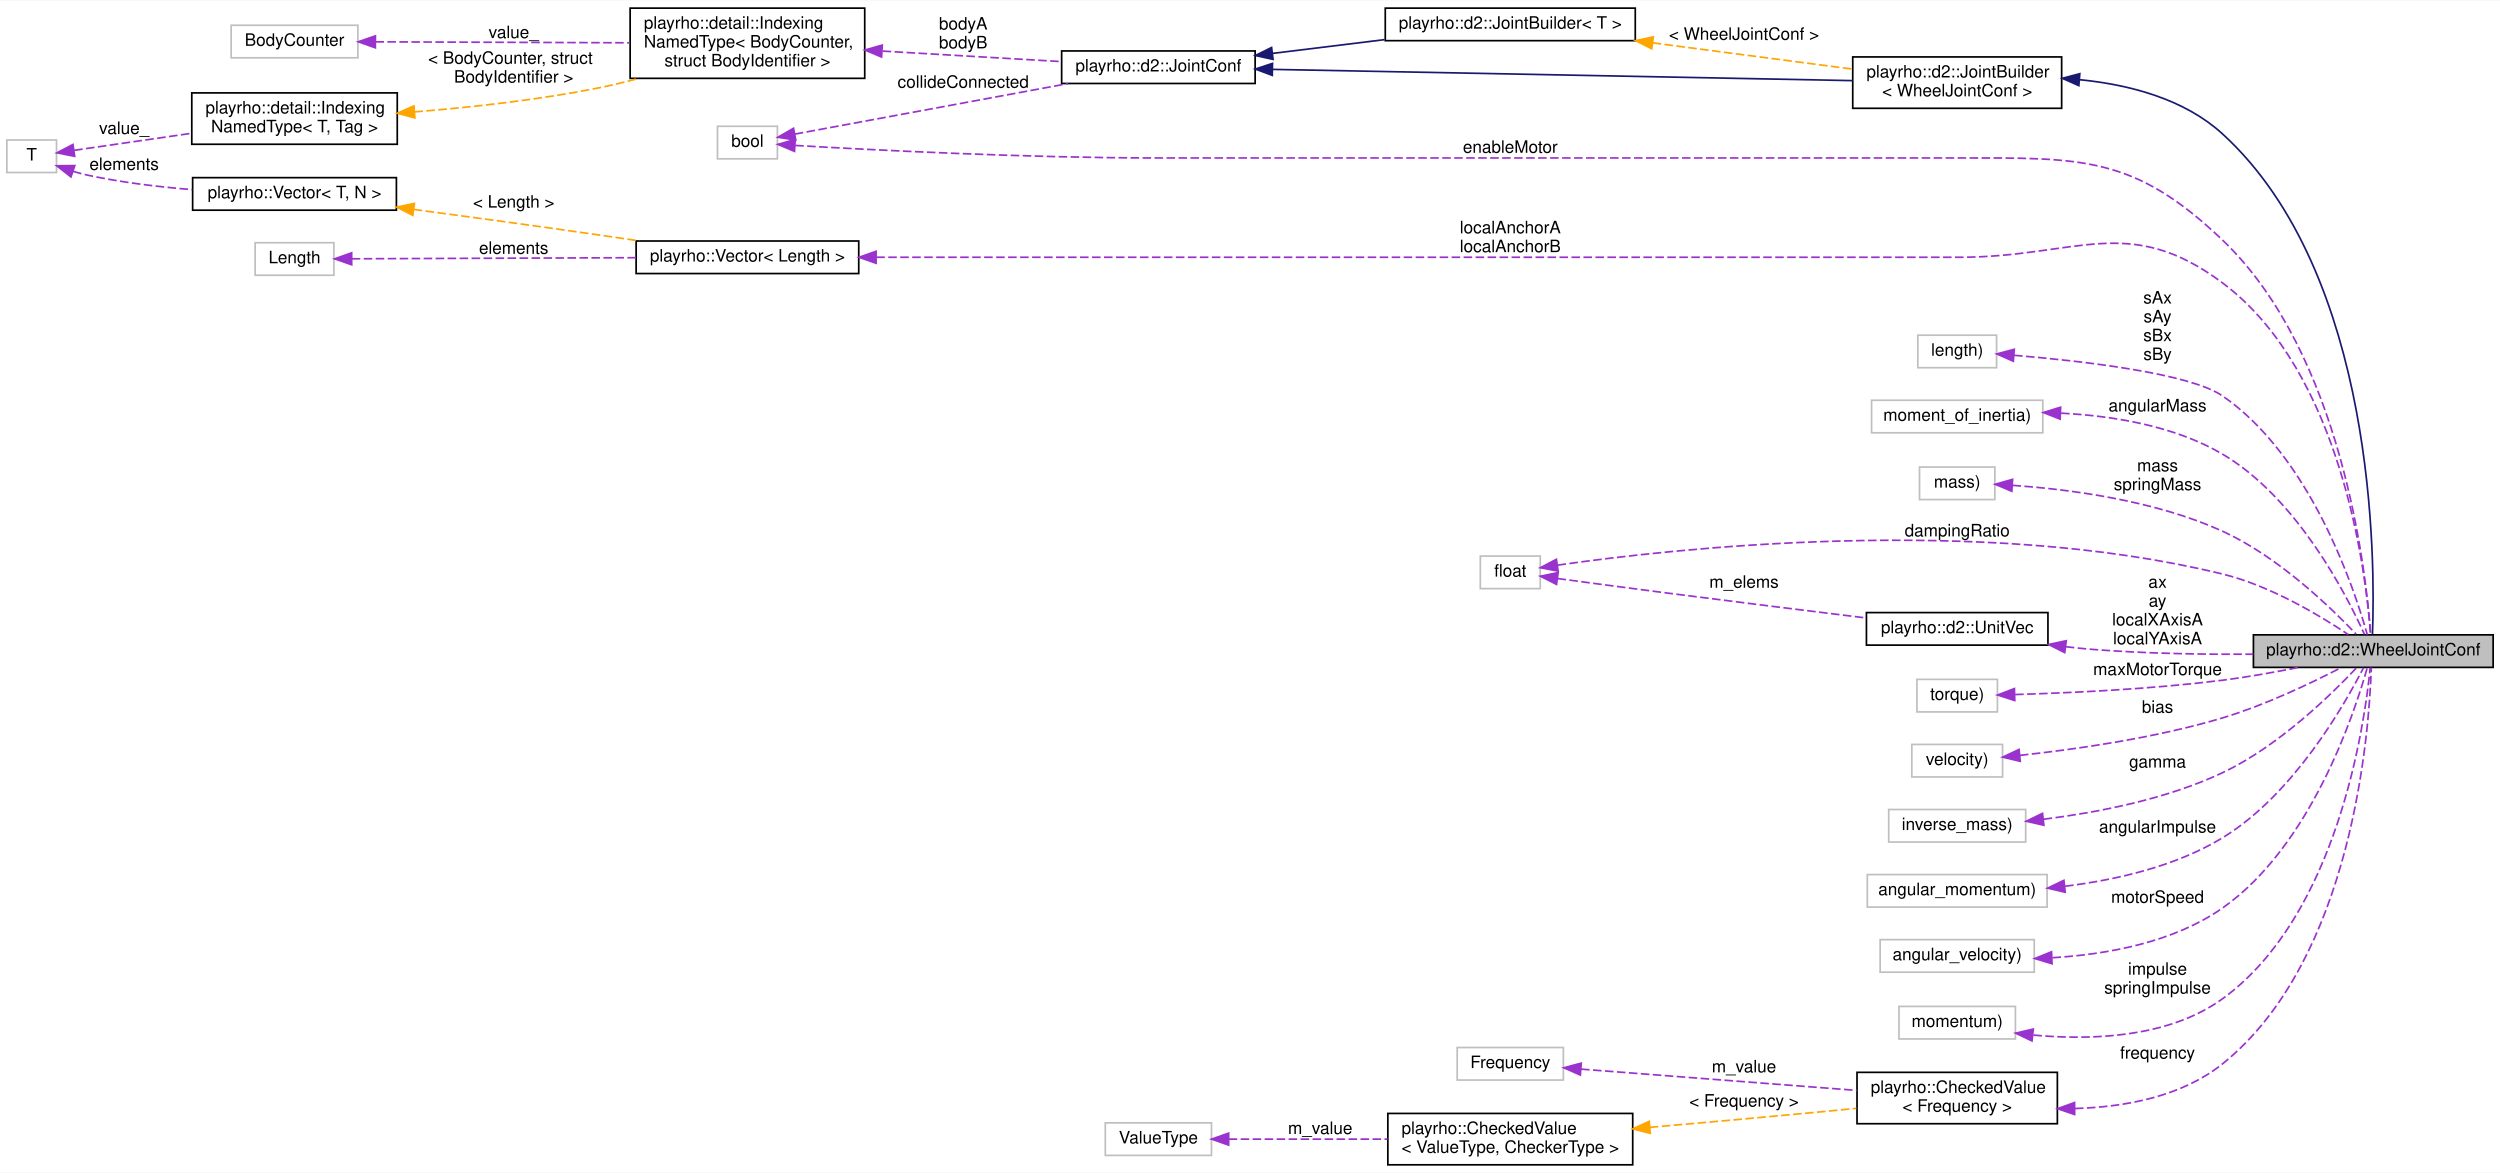
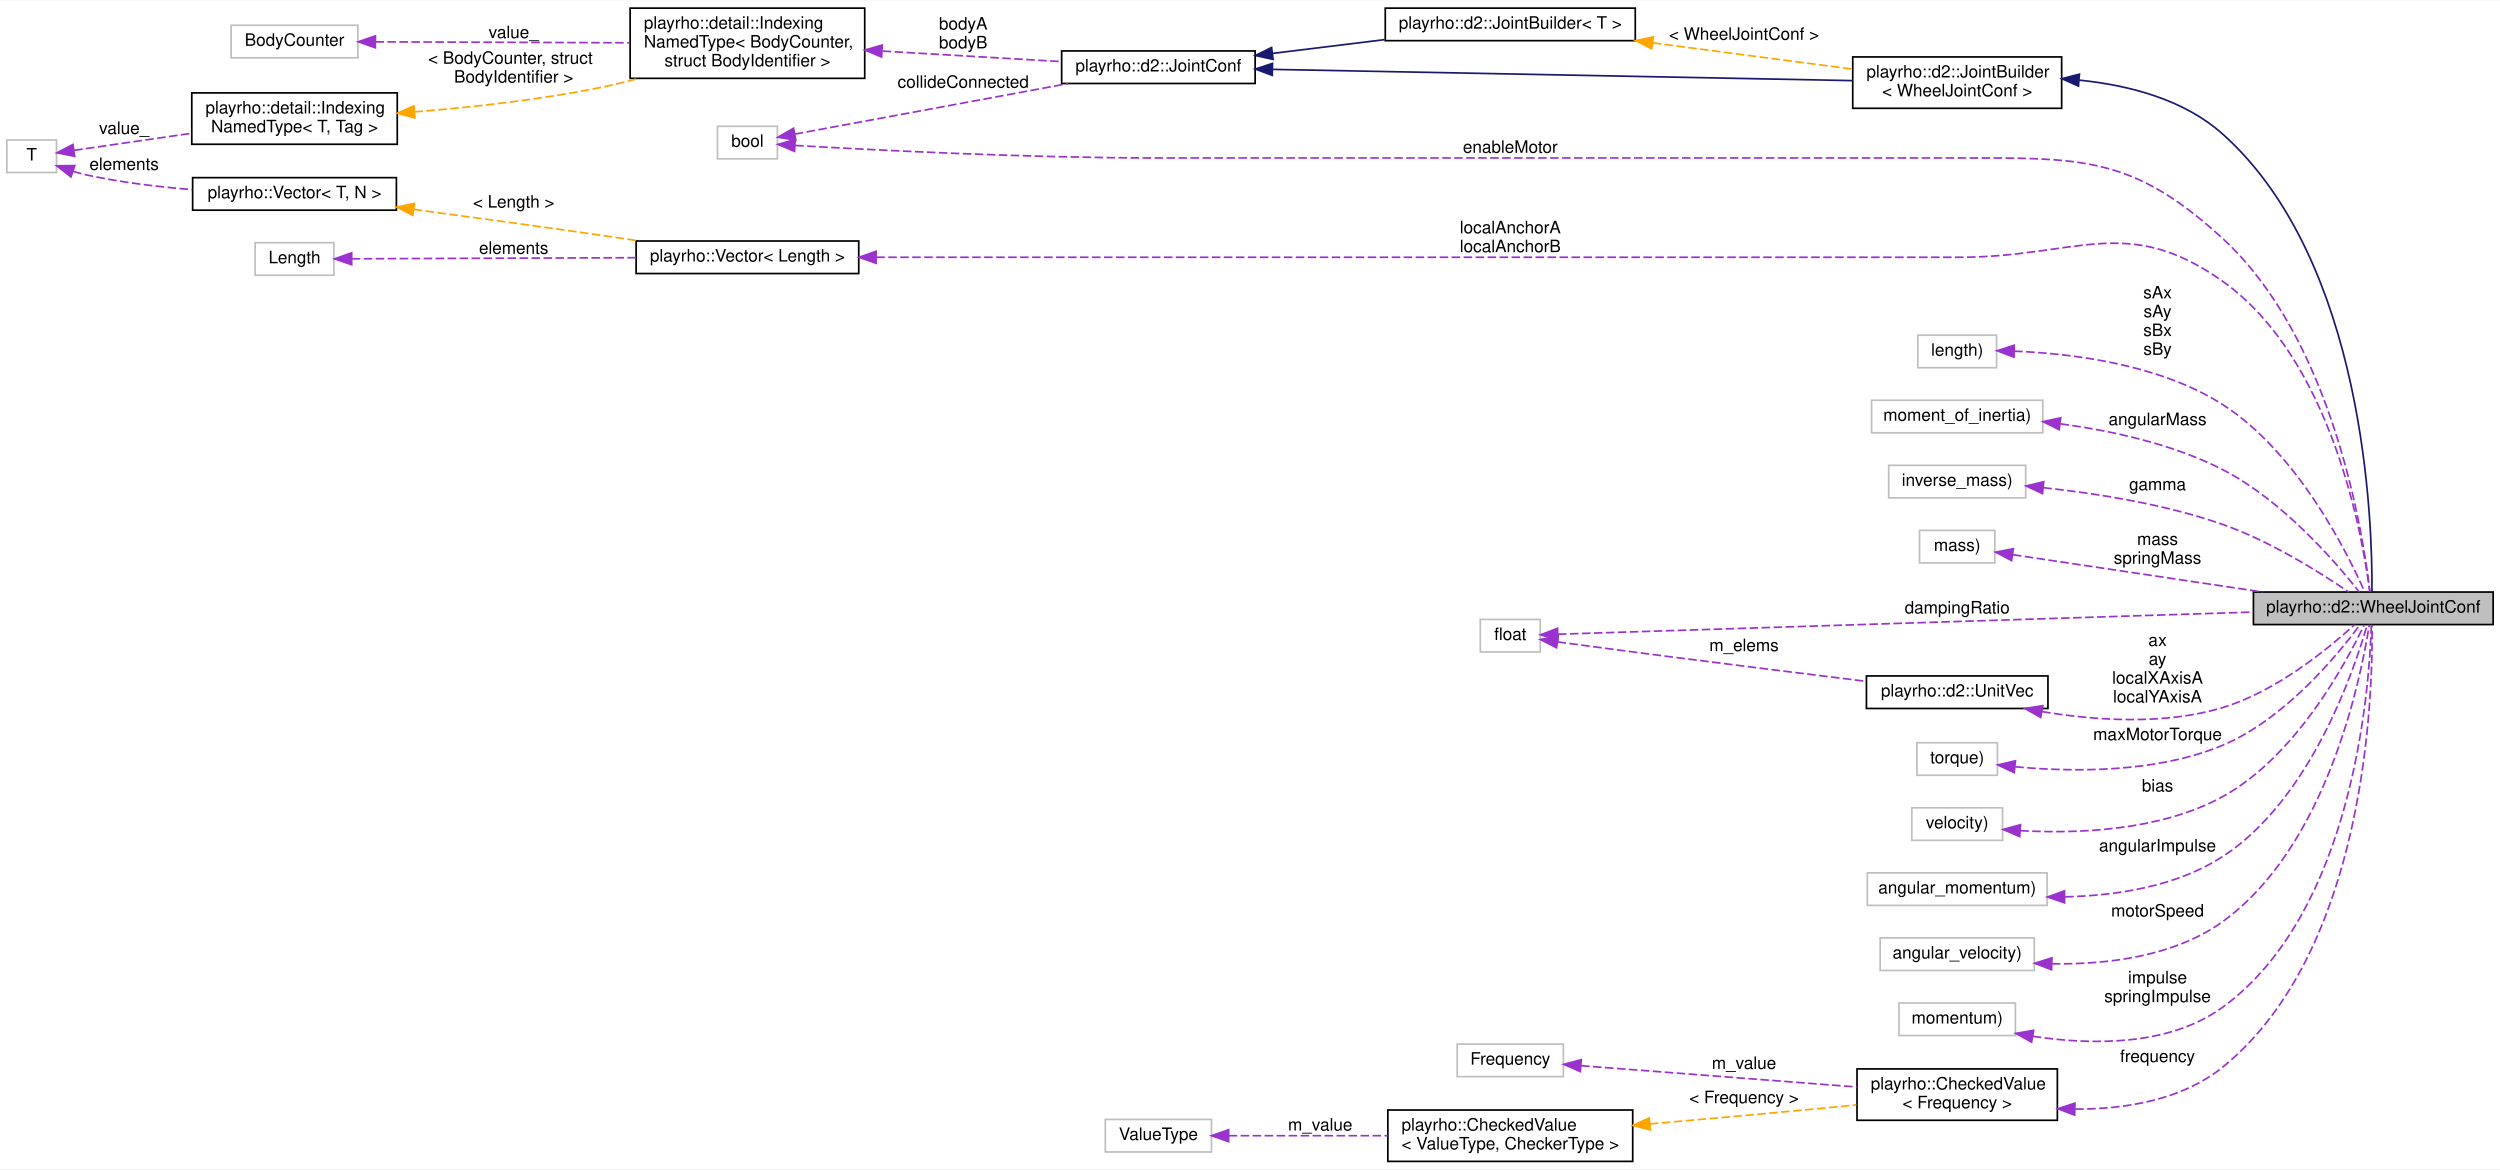
- <svg xmlns="http://www.w3.org/2000/svg" xmlns:xlink="http://www.w3.org/1999/xlink" width="1460pt" height="685pt" viewBox="0.00 0.00 1460.00 684.50">
-   <g id="graph0" class="graph" transform="scale(1 1) rotate(0) translate(4 680.5)">
-     <polygon fill="white" stroke="transparent" points="-4,4 -4,-680.5 1456,-680.5 1456,4 -4,4" />
+ <svg xmlns="http://www.w3.org/2000/svg" xmlns:xlink="http://www.w3.org/1999/xlink" width="1460pt" height="683pt" viewBox="0.00 0.00 1460.00 682.50">
+   <g id="graph0" class="graph" transform="scale(1 1) rotate(0) translate(4 678.5)">
+     <polygon fill="white" stroke="transparent" points="-4,4 -4,-678.5 1456,-678.5 1456,4 -4,4" />
    <g id="node1" class="node">
      <g id="a_node1">
        <a xlink:title="Wheel joint definition.">
-           <polygon fill="#bfbfbf" stroke="black" points="1312,-291 1312,-310 1452,-310 1452,-291 1312,-291" />
-           <text text-anchor="middle" x="1382" y="-298" font-family="Helvetica,sans-Serif" font-size="10.00">playrho::d2::WheelJointConf</text>
+           <polygon fill="#bfbfbf" stroke="black" points="1312,-314 1312,-333 1452,-333 1452,-314 1312,-314" />
+           <text text-anchor="middle" x="1382" y="-321" font-family="Helvetica,sans-Serif" font-size="10.00">playrho::d2::WheelJointConf</text>
        </a>
      </g>
    </g>
    <g id="node2" class="node">
      <g id="a_node2">
        <a xlink:href="structplayrho_1_1d2_1_1JointBuilder.html" target="_top" xlink:title=" ">
-           <polygon fill="white" stroke="black" points="1078,-617.5 1078,-647.5 1200,-647.5 1200,-617.5 1078,-617.5" />
-           <text text-anchor="start" x="1086" y="-635.5" font-family="Helvetica,sans-Serif" font-size="10.00">playrho::d2::JointBuilder</text>
-           <text text-anchor="middle" x="1139" y="-624.5" font-family="Helvetica,sans-Serif" font-size="10.00">&lt; WheelJointConf &gt;</text>
+           <polygon fill="white" stroke="black" points="1078,-615.5 1078,-645.5 1200,-645.5 1200,-615.5 1078,-615.5" />
+           <text text-anchor="start" x="1086" y="-633.5" font-family="Helvetica,sans-Serif" font-size="10.00">playrho::d2::JointBuilder</text>
+           <text text-anchor="middle" x="1139" y="-622.5" font-family="Helvetica,sans-Serif" font-size="10.00">&lt; WheelJointConf &gt;</text>
        </a>
      </g>
    </g>
    <g id="edge1" class="edge">
-       <path fill="none" stroke="midnightblue" d="M1210.5,-634.21C1239.57,-631.32 1271.63,-622.99 1294,-602.5 1383.74,-520.33 1383.15,-352.16 1381.51,-310.17" />
-       <polygon fill="midnightblue" stroke="midnightblue" points="1210.05,-630.73 1200.36,-635.01 1210.6,-637.71 1210.05,-630.73" />
+       <path fill="none" stroke="midnightblue" d="M1210.27,-631.95C1239.3,-629.02 1271.38,-620.72 1294,-600.5 1377.24,-526.09 1381.57,-373.07 1381.22,-333.18" />
+       <polygon fill="midnightblue" stroke="midnightblue" points="1209.83,-628.48 1200.14,-632.78 1210.39,-635.45 1209.83,-628.48" />
    </g>
    <g id="node3" class="node">
      <g id="a_node3">
        <a xlink:href="structplayrho_1_1d2_1_1JointConf.html" target="_top" xlink:title="Base joint definition class.">
-           <polygon fill="white" stroke="black" points="616,-632 616,-651 729,-651 729,-632 616,-632" />
-           <text text-anchor="middle" x="672.5" y="-639" font-family="Helvetica,sans-Serif" font-size="10.00">playrho::d2::JointConf</text>
+           <polygon fill="white" stroke="black" points="616,-630 616,-649 729,-649 729,-630 616,-630" />
+           <text text-anchor="middle" x="672.5" y="-637" font-family="Helvetica,sans-Serif" font-size="10.00">playrho::d2::JointConf</text>
        </a>
      </g>
    </g>
    <g id="edge2" class="edge">
-       <path fill="none" stroke="midnightblue" d="M739.19,-640.23C829.5,-638.48 990.73,-635.35 1077.97,-633.66" />
-       <polygon fill="midnightblue" stroke="midnightblue" points="739,-636.73 729.07,-640.42 739.13,-643.73 739,-636.73" />
+       <path fill="none" stroke="midnightblue" d="M739.19,-638.23C829.5,-636.48 990.73,-633.35 1077.97,-631.66" />
+       <polygon fill="midnightblue" stroke="midnightblue" points="739,-634.73 729.07,-638.42 739.13,-641.73 739,-634.73" />
    </g>
    <g id="node9" class="node">
      <g id="a_node9">
        <a xlink:href="structplayrho_1_1d2_1_1JointBuilder.html" target="_top" xlink:title="Joint builder definition structure.">
-           <polygon fill="white" stroke="black" points="805,-657 805,-676 951,-676 951,-657 805,-657" />
-           <text text-anchor="middle" x="878" y="-664" font-family="Helvetica,sans-Serif" font-size="10.00">playrho::d2::JointBuilder&lt; T &gt;</text>
+           <polygon fill="white" stroke="black" points="805,-655 805,-674 951,-674 951,-655 805,-655" />
+           <text text-anchor="middle" x="878" y="-662" font-family="Helvetica,sans-Serif" font-size="10.00">playrho::d2::JointBuilder&lt; T &gt;</text>
        </a>
      </g>
    </g>
    <g id="edge9" class="edge">
-       <path fill="none" stroke="midnightblue" d="M739.16,-649.57C760.06,-652.13 783.3,-654.99 804.64,-657.61" />
-       <polygon fill="midnightblue" stroke="midnightblue" points="739.46,-646.08 729.11,-648.33 738.61,-653.02 739.46,-646.08" />
+       <path fill="none" stroke="midnightblue" d="M739.16,-647.57C760.06,-650.13 783.3,-652.99 804.64,-655.61" />
+       <polygon fill="midnightblue" stroke="midnightblue" points="739.46,-644.08 729.11,-646.33 738.61,-651.02 739.46,-644.08" />
    </g>
    <g id="node4" class="node">
      <g id="a_node4">
        <a xlink:href="classplayrho_1_1detail_1_1IndexingNamedType.html" target="_top" xlink:title=" ">
-           <polygon fill="white" stroke="black" points="364,-635 364,-676 501,-676 501,-635 364,-635" />
-           <text text-anchor="start" x="372" y="-664" font-family="Helvetica,sans-Serif" font-size="10.00">playrho::detail::Indexing</text>
-           <text text-anchor="start" x="372" y="-653" font-family="Helvetica,sans-Serif" font-size="10.00">NamedType&lt; BodyCounter,</text>
-           <text text-anchor="middle" x="432.5" y="-642" font-family="Helvetica,sans-Serif" font-size="10.00"> struct BodyIdentifier &gt;</text>
+           <polygon fill="white" stroke="black" points="364,-633 364,-674 501,-674 501,-633 364,-633" />
+           <text text-anchor="start" x="372" y="-662" font-family="Helvetica,sans-Serif" font-size="10.00">playrho::detail::Indexing</text>
+           <text text-anchor="start" x="372" y="-651" font-family="Helvetica,sans-Serif" font-size="10.00">NamedType&lt; BodyCounter,</text>
+           <text text-anchor="middle" x="432.5" y="-640" font-family="Helvetica,sans-Serif" font-size="10.00"> struct BodyIdentifier &gt;</text>
        </a>
      </g>
    </g>
    <g id="edge3" class="edge">
-       <path fill="none" stroke="#9a32cd" stroke-dasharray="5,2" d="M511.46,-650.91C545.54,-648.91 584.74,-646.6 615.81,-644.78" />
-       <polygon fill="#9a32cd" stroke="#9a32cd" points="510.84,-647.44 501.06,-651.53 511.25,-654.43 510.84,-647.44" />
-       <text text-anchor="middle" x="558.5" y="-663.5" font-family="Helvetica,sans-Serif" font-size="10.00"> bodyA</text>
-       <text text-anchor="middle" x="558.5" y="-652.5" font-family="Helvetica,sans-Serif" font-size="10.00">bodyB</text>
+       <path fill="none" stroke="#9a32cd" stroke-dasharray="5,2" d="M511.46,-648.91C545.54,-646.91 584.74,-644.6 615.81,-642.78" />
+       <polygon fill="#9a32cd" stroke="#9a32cd" points="510.84,-645.44 501.06,-649.53 511.25,-652.43 510.84,-645.44" />
+       <text text-anchor="middle" x="558.5" y="-661.5" font-family="Helvetica,sans-Serif" font-size="10.00"> bodyA</text>
+       <text text-anchor="middle" x="558.5" y="-650.5" font-family="Helvetica,sans-Serif" font-size="10.00">bodyB</text>
    </g>
    <g id="node5" class="node">
      <g id="a_node5">
        <a xlink:title=" ">
-           <polygon fill="white" stroke="#bfbfbf" points="131,-647 131,-666 205,-666 205,-647 131,-647" />
-           <text text-anchor="middle" x="168" y="-654" font-family="Helvetica,sans-Serif" font-size="10.00">BodyCounter</text>
+           <polygon fill="white" stroke="#bfbfbf" points="131,-645 131,-664 205,-664 205,-645 131,-645" />
+           <text text-anchor="middle" x="168" y="-652" font-family="Helvetica,sans-Serif" font-size="10.00">BodyCounter</text>
        </a>
      </g>
    </g>
    <g id="edge4" class="edge">
-       <path fill="none" stroke="#9a32cd" stroke-dasharray="5,2" d="M215.25,-656.32C256.41,-656.17 317.14,-655.94 363.77,-655.76" />
-       <polygon fill="#9a32cd" stroke="#9a32cd" points="215.21,-652.82 205.22,-656.36 215.24,-659.82 215.21,-652.82" />
-       <text text-anchor="middle" x="296" y="-658.5" font-family="Helvetica,sans-Serif" font-size="10.00"> value_</text>
+       <path fill="none" stroke="#9a32cd" stroke-dasharray="5,2" d="M215.25,-654.32C256.41,-654.17 317.14,-653.94 363.77,-653.76" />
+       <polygon fill="#9a32cd" stroke="#9a32cd" points="215.21,-650.82 205.22,-654.36 215.24,-657.82 215.21,-650.82" />
+       <text text-anchor="middle" x="296" y="-656.5" font-family="Helvetica,sans-Serif" font-size="10.00"> value_</text>
    </g>
    <g id="node6" class="node">
      <g id="a_node6">
        <a xlink:href="classplayrho_1_1detail_1_1IndexingNamedType.html" target="_top" xlink:title="An indexable, hashable, named &quot;strong type&quot; template class.">
-           <polygon fill="white" stroke="black" points="108,-596.5 108,-626.5 228,-626.5 228,-596.5 108,-596.5" />
-           <text text-anchor="start" x="116" y="-614.5" font-family="Helvetica,sans-Serif" font-size="10.00">playrho::detail::Indexing</text>
-           <text text-anchor="middle" x="168" y="-603.5" font-family="Helvetica,sans-Serif" font-size="10.00">NamedType&lt; T, Tag &gt;</text>
+           <polygon fill="white" stroke="black" points="108,-594.5 108,-624.5 228,-624.5 228,-594.5 108,-594.5" />
+           <text text-anchor="start" x="116" y="-612.5" font-family="Helvetica,sans-Serif" font-size="10.00">playrho::detail::Indexing</text>
+           <text text-anchor="middle" x="168" y="-601.5" font-family="Helvetica,sans-Serif" font-size="10.00">NamedType&lt; T, Tag &gt;</text>
        </a>
      </g>
    </g>
    <g id="edge5" class="edge">
-       <path fill="none" stroke="orange" stroke-dasharray="5,2" d="M238.01,-615.4C270.93,-618.05 310.74,-622.41 346,-629.5 353.45,-631 361.19,-632.87 368.82,-634.93" />
-       <polygon fill="orange" stroke="orange" points="238.26,-611.91 228.02,-614.63 237.73,-618.89 238.26,-611.91" />
-       <text text-anchor="start" x="246" y="-643.5" font-family="Helvetica,sans-Serif" font-size="10.00"> &lt; BodyCounter, struct</text>
-       <text text-anchor="middle" x="296" y="-632.5" font-family="Helvetica,sans-Serif" font-size="10.00"> BodyIdentifier &gt;</text>
+       <path fill="none" stroke="orange" stroke-dasharray="5,2" d="M238.01,-613.4C270.93,-616.05 310.74,-620.41 346,-627.5 353.45,-629 361.19,-630.87 368.82,-632.93" />
+       <polygon fill="orange" stroke="orange" points="238.26,-609.91 228.02,-612.63 237.73,-616.89 238.26,-609.91" />
+       <text text-anchor="start" x="246" y="-641.5" font-family="Helvetica,sans-Serif" font-size="10.00"> &lt; BodyCounter, struct</text>
+       <text text-anchor="middle" x="296" y="-630.5" font-family="Helvetica,sans-Serif" font-size="10.00"> BodyIdentifier &gt;</text>
    </g>
    <g id="node7" class="node">
      <g id="a_node7">
        <a xlink:title=" ">
-           <polygon fill="white" stroke="#bfbfbf" points="0,-580 0,-599 29,-599 29,-580 0,-580" />
-           <text text-anchor="middle" x="14.5" y="-587" font-family="Helvetica,sans-Serif" font-size="10.00">T</text>
+           <polygon fill="white" stroke="#bfbfbf" points="0,-578 0,-597 29,-597 29,-578 0,-578" />
+           <text text-anchor="middle" x="14.5" y="-585" font-family="Helvetica,sans-Serif" font-size="10.00">T</text>
        </a>
      </g>
    </g>
    <g id="edge6" class="edge">
-       <path fill="none" stroke="#9a32cd" stroke-dasharray="5,2" d="M39.3,-592.96C57.68,-595.63 83.94,-599.44 107.87,-602.91" />
-       <polygon fill="#9a32cd" stroke="#9a32cd" points="39.61,-589.46 29.21,-591.49 38.61,-596.39 39.61,-589.46" />
-       <text text-anchor="middle" x="68.5" y="-602.5" font-family="Helvetica,sans-Serif" font-size="10.00"> value_</text>
+       <path fill="none" stroke="#9a32cd" stroke-dasharray="5,2" d="M39.3,-590.96C57.68,-593.63 83.94,-597.44 107.87,-600.91" />
+       <polygon fill="#9a32cd" stroke="#9a32cd" points="39.61,-587.46 29.21,-589.49 38.61,-594.39 39.61,-587.46" />
+       <text text-anchor="middle" x="68.5" y="-600.5" font-family="Helvetica,sans-Serif" font-size="10.00"> value_</text>
    </g>
    <g id="node12" class="node">
      <g id="a_node12">
        <a xlink:href="structplayrho_1_1Vector.html" target="_top" xlink:title="Vector.">
-           <polygon fill="white" stroke="black" points="108.5,-558 108.5,-577 227.5,-577 227.5,-558 108.5,-558" />
-           <text text-anchor="middle" x="168" y="-565" font-family="Helvetica,sans-Serif" font-size="10.00">playrho::Vector&lt; T, N &gt;</text>
+           <polygon fill="white" stroke="black" points="108.5,-556 108.5,-575 227.5,-575 227.5,-556 108.5,-556" />
+           <text text-anchor="middle" x="168" y="-563" font-family="Helvetica,sans-Serif" font-size="10.00">playrho::Vector&lt; T, N &gt;</text>
        </a>
      </g>
    </g>
    <g id="edge13" class="edge">
-       <path fill="none" stroke="#9a32cd" stroke-dasharray="5,2" d="M38.71,-580.68C41.47,-579.85 44.28,-579.09 47,-578.5 66.73,-574.22 88.64,-571.6 108.27,-570" />
-       <polygon fill="#9a32cd" stroke="#9a32cd" points="37.44,-577.42 29.09,-583.94 39.68,-584.05 37.44,-577.42" />
-       <text text-anchor="middle" x="68.5" y="-581.5" font-family="Helvetica,sans-Serif" font-size="10.00"> elements</text>
+       <path fill="none" stroke="#9a32cd" stroke-dasharray="5,2" d="M38.71,-578.68C41.47,-577.85 44.28,-577.09 47,-576.5 66.73,-572.22 88.64,-569.6 108.27,-568" />
+       <polygon fill="#9a32cd" stroke="#9a32cd" points="37.44,-575.42 29.09,-581.94 39.68,-582.05 37.44,-575.42" />
+       <text text-anchor="middle" x="68.5" y="-579.5" font-family="Helvetica,sans-Serif" font-size="10.00"> elements</text>
    </g>
    <g id="node8" class="node">
      <g id="a_node8">
        <a xlink:title=" ">
-           <polygon fill="white" stroke="#bfbfbf" points="415,-588 415,-607 450,-607 450,-588 415,-588" />
-           <text text-anchor="middle" x="432.5" y="-595" font-family="Helvetica,sans-Serif" font-size="10.00">bool</text>
+           <polygon fill="white" stroke="#bfbfbf" points="415,-586 415,-605 450,-605 450,-586 415,-586" />
+           <text text-anchor="middle" x="432.5" y="-593" font-family="Helvetica,sans-Serif" font-size="10.00">bool</text>
        </a>
      </g>
    </g>
    <g id="edge22" class="edge">
-       <path fill="none" stroke="#9a32cd" stroke-dasharray="5,2" d="M460.4,-595.82C504.49,-593.22 594.88,-588.5 671.5,-588.5 671.5,-588.5 671.5,-588.5 1140,-588.5 1211.69,-588.5 1242.16,-590.02 1294,-540.5 1363.86,-473.76 1377.83,-346.65 1380.44,-310.38" />
-       <polygon fill="#9a32cd" stroke="#9a32cd" points="460,-592.34 450.23,-596.43 460.42,-599.32 460,-592.34" />
-       <text text-anchor="middle" x="878" y="-591.5" font-family="Helvetica,sans-Serif" font-size="10.00"> enableMotor</text>
+       <path fill="none" stroke="#9a32cd" stroke-dasharray="5,2" d="M460.4,-593.82C504.49,-591.22 594.88,-586.5 671.5,-586.5 671.5,-586.5 671.5,-586.5 1140,-586.5 1211.56,-586.5 1241.25,-587.86 1294,-539.5 1358.36,-480.49 1376.05,-367.28 1380.01,-333.35" />
+       <polygon fill="#9a32cd" stroke="#9a32cd" points="460,-590.34 450.23,-594.43 460.42,-597.32 460,-590.34" />
+       <text text-anchor="middle" x="878" y="-589.5" font-family="Helvetica,sans-Serif" font-size="10.00"> enableMotor</text>
    </g>
    <g id="edge7" class="edge">
-       <path fill="none" stroke="#9a32cd" stroke-dasharray="5,2" d="M460.16,-602.43C498.67,-609.55 570.61,-622.85 619.76,-631.93" />
-       <polygon fill="#9a32cd" stroke="#9a32cd" points="460.71,-598.97 450.24,-600.59 459.43,-605.85 460.71,-598.97" />
-       <text text-anchor="middle" x="558.5" y="-629.5" font-family="Helvetica,sans-Serif" font-size="10.00"> collideConnected</text>
+       <path fill="none" stroke="#9a32cd" stroke-dasharray="5,2" d="M460.16,-600.43C498.67,-607.55 570.61,-620.85 619.76,-629.93" />
+       <polygon fill="#9a32cd" stroke="#9a32cd" points="460.71,-596.97 450.24,-598.59 459.43,-603.85 460.71,-596.97" />
+       <text text-anchor="middle" x="558.5" y="-627.5" font-family="Helvetica,sans-Serif" font-size="10.00"> collideConnected</text>
    </g>
    <g id="edge8" class="edge">
-       <path fill="none" stroke="orange" stroke-dasharray="5,2" d="M961.12,-655.72C998.91,-650.76 1042.94,-644.98 1077.62,-640.43" />
-       <polygon fill="orange" stroke="orange" points="960.61,-652.26 951.15,-657.03 961.52,-659.2 960.61,-652.26" />
-       <text text-anchor="middle" x="1014.5" y="-657.5" font-family="Helvetica,sans-Serif" font-size="10.00"> &lt; WheelJointConf &gt;</text>
+       <path fill="none" stroke="orange" stroke-dasharray="5,2" d="M961.12,-653.72C998.91,-648.76 1042.94,-642.98 1077.62,-638.43" />
+       <polygon fill="orange" stroke="orange" points="960.61,-650.26 951.15,-655.03 961.52,-657.2 960.61,-650.26" />
+       <text text-anchor="middle" x="1014.5" y="-655.5" font-family="Helvetica,sans-Serif" font-size="10.00"> &lt; WheelJointConf &gt;</text>
    </g>
    <g id="node10" class="node">
      <g id="a_node10">
        <a xlink:href="structplayrho_1_1Vector.html" target="_top" xlink:title=" ">
-           <polygon fill="white" stroke="black" points="367.5,-521 367.5,-540 497.5,-540 497.5,-521 367.5,-521" />
-           <text text-anchor="middle" x="432.5" y="-528" font-family="Helvetica,sans-Serif" font-size="10.00">playrho::Vector&lt; Length &gt;</text>
+           <polygon fill="white" stroke="black" points="367.5,-519 367.5,-538 497.5,-538 497.5,-519 367.5,-519" />
+           <text text-anchor="middle" x="432.5" y="-526" font-family="Helvetica,sans-Serif" font-size="10.00">playrho::Vector&lt; Length &gt;</text>
        </a>
      </g>
    </g>
    <g id="edge10" class="edge">
-       <path fill="none" stroke="#9a32cd" stroke-dasharray="5,2" d="M507.73,-530.5C554.68,-530.5 616.64,-530.5 671.5,-530.5 671.5,-530.5 671.5,-530.5 1140,-530.5 1208.77,-530.5 1238.91,-556.66 1294,-515.5 1364,-463.2 1377.84,-345.08 1380.43,-310.31" />
-       <polygon fill="#9a32cd" stroke="#9a32cd" points="507.64,-527 497.64,-530.5 507.64,-534 507.64,-527" />
-       <text text-anchor="middle" x="878" y="-544.5" font-family="Helvetica,sans-Serif" font-size="10.00"> localAnchorA</text>
-       <text text-anchor="middle" x="878" y="-533.5" font-family="Helvetica,sans-Serif" font-size="10.00">localAnchorB</text>
+       <path fill="none" stroke="#9a32cd" stroke-dasharray="5,2" d="M507.73,-528.5C554.68,-528.5 616.64,-528.5 671.5,-528.5 671.5,-528.5 671.5,-528.5 1140,-528.5 1208.73,-528.5 1237.95,-554.27 1294,-514.5 1357.9,-469.17 1375.83,-365.26 1379.94,-333.14" />
+       <polygon fill="#9a32cd" stroke="#9a32cd" points="507.64,-525 497.64,-528.5 507.64,-532 507.64,-525" />
+       <text text-anchor="middle" x="878" y="-542.5" font-family="Helvetica,sans-Serif" font-size="10.00"> localAnchorA</text>
+       <text text-anchor="middle" x="878" y="-531.5" font-family="Helvetica,sans-Serif" font-size="10.00">localAnchorB</text>
    </g>
    <g id="node11" class="node">
      <g id="a_node11">
        <a xlink:title=" ">
-           <polygon fill="white" stroke="#bfbfbf" points="145,-520 145,-539 191,-539 191,-520 145,-520" />
-           <text text-anchor="middle" x="168" y="-527" font-family="Helvetica,sans-Serif" font-size="10.00">Length</text>
+           <polygon fill="white" stroke="#bfbfbf" points="145,-518 145,-537 191,-537 191,-518 145,-518" />
+           <text text-anchor="middle" x="168" y="-525" font-family="Helvetica,sans-Serif" font-size="10.00">Length</text>
        </a>
      </g>
    </g>
    <g id="edge11" class="edge">
-       <path fill="none" stroke="#9a32cd" stroke-dasharray="5,2" d="M201.41,-529.62C242.65,-529.78 314.82,-530.06 367.36,-530.26" />
-       <polygon fill="#9a32cd" stroke="#9a32cd" points="201.39,-526.12 191.38,-529.59 201.37,-533.12 201.39,-526.12" />
-       <text text-anchor="middle" x="296" y="-532.5" font-family="Helvetica,sans-Serif" font-size="10.00"> elements</text>
+       <path fill="none" stroke="#9a32cd" stroke-dasharray="5,2" d="M201.41,-527.62C242.65,-527.78 314.82,-528.06 367.36,-528.26" />
+       <polygon fill="#9a32cd" stroke="#9a32cd" points="201.39,-524.12 191.38,-527.59 201.37,-531.12 201.39,-524.12" />
+       <text text-anchor="middle" x="296" y="-530.5" font-family="Helvetica,sans-Serif" font-size="10.00"> elements</text>
    </g>
    <g id="edge12" class="edge">
-       <path fill="none" stroke="orange" stroke-dasharray="5,2" d="M237.58,-558.46C270.4,-554.07 310.26,-548.64 346,-543.5 353.58,-542.41 361.53,-541.24 369.41,-540.06" />
-       <polygon fill="orange" stroke="orange" points="237.08,-555 227.63,-559.79 238.01,-561.94 237.08,-555" />
-       <text text-anchor="middle" x="296" y="-559.5" font-family="Helvetica,sans-Serif" font-size="10.00"> &lt; Length &gt;</text>
+       <path fill="none" stroke="orange" stroke-dasharray="5,2" d="M237.58,-556.46C270.4,-552.07 310.26,-546.64 346,-541.5 353.58,-540.41 361.53,-539.24 369.41,-538.06" />
+       <polygon fill="orange" stroke="orange" points="237.08,-553 227.63,-557.79 238.01,-559.94 237.08,-553" />
+       <text text-anchor="middle" x="296" y="-557.5" font-family="Helvetica,sans-Serif" font-size="10.00"> &lt; Length &gt;</text>
    </g>
    <g id="node13" class="node">
      <g id="a_node13">
        <a xlink:title=" ">
-           <polygon fill="white" stroke="#bfbfbf" points="1116,-466 1116,-485 1162,-485 1162,-466 1116,-466" />
-           <text text-anchor="middle" x="1139" y="-473" font-family="Helvetica,sans-Serif" font-size="10.00">length)</text>
+           <polygon fill="white" stroke="#bfbfbf" points="1116,-464 1116,-483 1162,-483 1162,-464 1116,-464" />
+           <text text-anchor="middle" x="1139" y="-471" font-family="Helvetica,sans-Serif" font-size="10.00">length)</text>
        </a>
      </g>
    </g>
    <g id="edge14" class="edge">
-       <path fill="none" stroke="#9a32cd" stroke-dasharray="5,2" d="M1172.21,-473.26C1211.4,-469.99 1274.74,-462.81 1294,-449.5 1345.5,-413.9 1370.9,-337.12 1378.49,-310.12" />
-       <polygon fill="#9a32cd" stroke="#9a32cd" points="1171.78,-469.78 1162.09,-474.06 1172.33,-476.76 1171.78,-469.78" />
-       <text text-anchor="middle" x="1256" y="-503.5" font-family="Helvetica,sans-Serif" font-size="10.00"> sAx</text>
-       <text text-anchor="middle" x="1256" y="-492.5" font-family="Helvetica,sans-Serif" font-size="10.00">sAy</text>
-       <text text-anchor="middle" x="1256" y="-481.5" font-family="Helvetica,sans-Serif" font-size="10.00">sBx</text>
-       <text text-anchor="middle" x="1256" y="-470.5" font-family="Helvetica,sans-Serif" font-size="10.00">sBy</text>
+       <path fill="none" stroke="#9a32cd" stroke-dasharray="5,2" d="M1172.28,-473.65C1205.31,-472.36 1256.89,-466.24 1294,-442.5 1337.76,-414.51 1366.83,-356.08 1376.98,-333.09" />
+       <polygon fill="#9a32cd" stroke="#9a32cd" points="1172.16,-470.15 1162.25,-473.91 1172.34,-477.15 1172.16,-470.15" />
+       <text text-anchor="middle" x="1256" y="-504.5" font-family="Helvetica,sans-Serif" font-size="10.00"> sAx</text>
+       <text text-anchor="middle" x="1256" y="-493.5" font-family="Helvetica,sans-Serif" font-size="10.00">sAy</text>
+       <text text-anchor="middle" x="1256" y="-482.5" font-family="Helvetica,sans-Serif" font-size="10.00">sBx</text>
+       <text text-anchor="middle" x="1256" y="-471.5" font-family="Helvetica,sans-Serif" font-size="10.00">sBy</text>
    </g>
    <g id="node14" class="node">
      <g id="a_node14">
        <a xlink:title=" ">
-           <polygon fill="white" stroke="#bfbfbf" points="1089,-428 1089,-447 1189,-447 1189,-428 1089,-428" />
-           <text text-anchor="middle" x="1139" y="-435" font-family="Helvetica,sans-Serif" font-size="10.00">moment_of_inertia)</text>
+           <polygon fill="white" stroke="#bfbfbf" points="1089,-426 1089,-445 1189,-445 1189,-426 1089,-426" />
+           <text text-anchor="middle" x="1139" y="-433" font-family="Helvetica,sans-Serif" font-size="10.00">moment_of_inertia)</text>
        </a>
      </g>
    </g>
    <g id="edge15" class="edge">
-       <path fill="none" stroke="#9a32cd" stroke-dasharray="5,2" d="M1199.67,-439.45C1229.78,-437.93 1265.8,-432.12 1294,-415.5 1337.57,-389.83 1366.55,-333.07 1376.84,-310.26" />
-       <polygon fill="#9a32cd" stroke="#9a32cd" points="1199.15,-435.96 1189.28,-439.82 1199.4,-442.96 1199.15,-435.96" />
-       <text text-anchor="middle" x="1256" y="-440.5" font-family="Helvetica,sans-Serif" font-size="10.00"> angularMass</text>
+       <path fill="none" stroke="#9a32cd" stroke-dasharray="5,2" d="M1199.32,-431.23C1229.04,-427.23 1264.81,-419.48 1294,-404.5 1329.07,-386.5 1360.24,-350.27 1373.8,-333.03" />
+       <polygon fill="#9a32cd" stroke="#9a32cd" points="1198.58,-427.8 1189.09,-432.5 1199.44,-434.74 1198.58,-427.8" />
+       <text text-anchor="middle" x="1256" y="-430.5" font-family="Helvetica,sans-Serif" font-size="10.00"> angularMass</text>
    </g>
    <g id="node15" class="node">
      <g id="a_node15">
        <a xlink:title=" ">
-           <polygon fill="white" stroke="#bfbfbf" points="1117,-389 1117,-408 1161,-408 1161,-389 1117,-389" />
-           <text text-anchor="middle" x="1139" y="-396" font-family="Helvetica,sans-Serif" font-size="10.00">mass)</text>
+           <polygon fill="white" stroke="#bfbfbf" points="1099,-388 1099,-407 1179,-407 1179,-388 1099,-388" />
+           <text text-anchor="middle" x="1139" y="-395" font-family="Helvetica,sans-Serif" font-size="10.00">inverse_mass)</text>
        </a>
      </g>
    </g>
    <g id="edge16" class="edge">
-       <path fill="none" stroke="#9a32cd" stroke-dasharray="5,2" d="M1171.28,-397.32C1203.39,-395.09 1254.14,-388.72 1294,-370.5 1326.44,-355.67 1357.19,-326 1371.92,-310.48" />
-       <polygon fill="#9a32cd" stroke="#9a32cd" points="1170.92,-393.83 1161.15,-397.93 1171.34,-400.82 1170.92,-393.83" />
-       <text text-anchor="middle" x="1256" y="-405.5" font-family="Helvetica,sans-Serif" font-size="10.00"> mass</text>
-       <text text-anchor="middle" x="1256" y="-394.5" font-family="Helvetica,sans-Serif" font-size="10.00">springMass</text>
+       <path fill="none" stroke="#9a32cd" stroke-dasharray="5,2" d="M1189.28,-393.94C1220.05,-390.65 1260.12,-384.37 1294,-372.5 1321.81,-362.76 1351.05,-344.35 1367.56,-333.08" />
+       <polygon fill="#9a32cd" stroke="#9a32cd" points="1188.82,-390.47 1179.22,-394.95 1189.52,-397.44 1188.82,-390.47" />
+       <text text-anchor="middle" x="1256" y="-392.5" font-family="Helvetica,sans-Serif" font-size="10.00"> gamma</text>
    </g>
    <g id="node16" class="node">
      <g id="a_node16">
        <a xlink:title=" ">
-           <polygon fill="white" stroke="#bfbfbf" points="860.5,-337 860.5,-356 895.5,-356 895.5,-337 860.5,-337" />
-           <text text-anchor="middle" x="878" y="-344" font-family="Helvetica,sans-Serif" font-size="10.00">float</text>
+           <polygon fill="white" stroke="#bfbfbf" points="1117,-350 1117,-369 1161,-369 1161,-350 1117,-350" />
+           <text text-anchor="middle" x="1139" y="-357" font-family="Helvetica,sans-Serif" font-size="10.00">mass)</text>
        </a>
      </g>
    </g>
    <g id="edge17" class="edge">
-       <path fill="none" stroke="#9a32cd" stroke-dasharray="5,2" d="M905.61,-350.7C972.23,-360.29 1151.13,-380.44 1294,-345.5 1321.92,-338.67 1350.89,-321.25 1367.36,-310.19" />
-       <polygon fill="#9a32cd" stroke="#9a32cd" points="905.96,-347.21 895.55,-349.2 904.93,-354.13 905.96,-347.21" />
-       <text text-anchor="middle" x="1139" y="-367.5" font-family="Helvetica,sans-Serif" font-size="10.00"> dampingRatio</text>
+       <path fill="none" stroke="#9a32cd" stroke-dasharray="5,2" d="M1171.53,-354.79C1208.37,-349.29 1270.27,-340.04 1317.26,-333.02" />
+       <polygon fill="#9a32cd" stroke="#9a32cd" points="1170.76,-351.37 1161.39,-356.31 1171.79,-358.29 1170.76,-351.37" />
+       <text text-anchor="middle" x="1256" y="-360.5" font-family="Helvetica,sans-Serif" font-size="10.00"> mass</text>
+       <text text-anchor="middle" x="1256" y="-349.5" font-family="Helvetica,sans-Serif" font-size="10.00">springMass</text>
+     </g>
+     <g id="node17" class="node">
+       <g id="a_node17">
+         <a xlink:title=" ">
+           <polygon fill="white" stroke="#bfbfbf" points="860.5,-298 860.5,-317 895.5,-317 895.5,-298 860.5,-298" />
+           <text text-anchor="middle" x="878" y="-305" font-family="Helvetica,sans-Serif" font-size="10.00">float</text>
+         </a>
+       </g>
+     </g>
+     <g id="edge18" class="edge">
+       <path fill="none" stroke="#9a32cd" stroke-dasharray="5,2" d="M905.83,-308.36C981.68,-310.77 1199.41,-317.71 1311.89,-321.3" />
+       <polygon fill="#9a32cd" stroke="#9a32cd" points="905.81,-304.85 895.7,-308.03 905.59,-311.85 905.81,-304.85" />
+       <text text-anchor="middle" x="1139" y="-320.5" font-family="Helvetica,sans-Serif" font-size="10.00"> dampingRatio</text>
    </g>
    <g id="node22" class="node">
      <g id="a_node22">
        <a xlink:href="classplayrho_1_1d2_1_1UnitVec.html" target="_top" xlink:title="2-D unit vector.">
-           <polygon fill="white" stroke="black" points="1086,-304 1086,-323 1192,-323 1192,-304 1086,-304" />
-           <text text-anchor="middle" x="1139" y="-311" font-family="Helvetica,sans-Serif" font-size="10.00">playrho::d2::UnitVec</text>
+           <polygon fill="white" stroke="black" points="1086,-265 1086,-284 1192,-284 1192,-265 1086,-265" />
+           <text text-anchor="middle" x="1139" y="-272" font-family="Helvetica,sans-Serif" font-size="10.00">playrho::d2::UnitVec</text>
        </a>
      </g>
    </g>
    <g id="edge25" class="edge">
-       <path fill="none" stroke="#9a32cd" stroke-dasharray="5,2" d="M905.59,-342.89C923.51,-340.48 947.67,-337.25 969,-334.5 1008.15,-329.46 1052.42,-323.96 1085.83,-319.86" />
-       <polygon fill="#9a32cd" stroke="#9a32cd" points="905.02,-339.44 895.58,-344.24 905.96,-346.37 905.02,-339.44" />
-       <text text-anchor="middle" x="1014.5" y="-337.5" font-family="Helvetica,sans-Serif" font-size="10.00"> m_elems</text>
-     </g>
-     <g id="node17" class="node">
-       <g id="a_node17">
-         <a xlink:title=" ">
-           <polygon fill="white" stroke="#bfbfbf" points="1115.5,-265 1115.5,-284 1162.5,-284 1162.5,-265 1115.5,-265" />
-           <text text-anchor="middle" x="1139" y="-272" font-family="Helvetica,sans-Serif" font-size="10.00">torque)</text>
-         </a>
-       </g>
-     </g>
-     <g id="edge18" class="edge">
-       <path fill="none" stroke="#9a32cd" stroke-dasharray="5,2" d="M1172.84,-275.14C1204.1,-276.05 1252.41,-278.25 1294,-283.5 1308.51,-285.33 1324.23,-288.15 1338.26,-290.96" />
-       <polygon fill="#9a32cd" stroke="#9a32cd" points="1172.62,-271.63 1162.53,-274.87 1172.43,-278.63 1172.62,-271.63" />
-       <text text-anchor="middle" x="1256" y="-286.5" font-family="Helvetica,sans-Serif" font-size="10.00"> maxMotorTorque</text>
+       <path fill="none" stroke="#9a32cd" stroke-dasharray="5,2" d="M905.59,-303.89C923.51,-301.48 947.67,-298.25 969,-295.5 1008.15,-290.46 1052.42,-284.96 1085.83,-280.86" />
+       <polygon fill="#9a32cd" stroke="#9a32cd" points="905.02,-300.44 895.58,-305.24 905.96,-307.37 905.02,-300.44" />
+       <text text-anchor="middle" x="1014.5" y="-298.5" font-family="Helvetica,sans-Serif" font-size="10.00"> m_elems</text>
    </g>
    <g id="node18" class="node">
      <g id="a_node18">
        <a xlink:title=" ">
-           <polygon fill="white" stroke="#bfbfbf" points="1112.5,-227 1112.5,-246 1165.5,-246 1165.5,-227 1112.5,-227" />
-           <text text-anchor="middle" x="1139" y="-234" font-family="Helvetica,sans-Serif" font-size="10.00">velocity)</text>
+           <polygon fill="white" stroke="#bfbfbf" points="1115.5,-226 1115.5,-245 1162.5,-245 1162.5,-226 1115.5,-226" />
+           <text text-anchor="middle" x="1139" y="-233" font-family="Helvetica,sans-Serif" font-size="10.00">torque)</text>
        </a>
      </g>
    </g>
    <g id="edge19" class="edge">
-       <path fill="none" stroke="#9a32cd" stroke-dasharray="5,2" d="M1175.61,-239.62C1207.21,-243.02 1254.37,-249.62 1294,-261.5 1318.89,-268.96 1345.98,-281.94 1363.2,-290.86" />
-       <polygon fill="#9a32cd" stroke="#9a32cd" points="1175.83,-236.13 1165.53,-238.59 1175.12,-243.09 1175.83,-236.13" />
-       <text text-anchor="middle" x="1256" y="-264.5" font-family="Helvetica,sans-Serif" font-size="10.00"> bias</text>
+       <path fill="none" stroke="#9a32cd" stroke-dasharray="5,2" d="M1172.93,-230.95C1205.12,-227.92 1254.86,-227.06 1294,-243.5 1330.32,-258.76 1361.1,-296.13 1374.22,-313.86" />
+       <polygon fill="#9a32cd" stroke="#9a32cd" points="1172.3,-227.5 1162.73,-232.04 1173.04,-234.46 1172.3,-227.5" />
+       <text text-anchor="middle" x="1256" y="-246.5" font-family="Helvetica,sans-Serif" font-size="10.00"> maxMotorTorque</text>
    </g>
    <g id="node19" class="node">
      <g id="a_node19">
        <a xlink:title=" ">
-           <polygon fill="white" stroke="#bfbfbf" points="1099,-189 1099,-208 1179,-208 1179,-189 1099,-189" />
-           <text text-anchor="middle" x="1139" y="-196" font-family="Helvetica,sans-Serif" font-size="10.00">inverse_mass)</text>
+           <polygon fill="white" stroke="#bfbfbf" points="1112.5,-188 1112.5,-207 1165.5,-207 1165.5,-188 1112.5,-188" />
+           <text text-anchor="middle" x="1139" y="-195" font-family="Helvetica,sans-Serif" font-size="10.00">velocity)</text>
        </a>
      </g>
    </g>
    <g id="edge20" class="edge">
-       <path fill="none" stroke="#9a32cd" stroke-dasharray="5,2" d="M1189.49,-202.32C1220.67,-206.19 1261.1,-213.95 1294,-229.5 1326.78,-245 1357.86,-275.46 1372.4,-290.95" />
-       <polygon fill="#9a32cd" stroke="#9a32cd" points="1189.62,-198.81 1179.29,-201.15 1188.83,-205.77 1189.62,-198.81" />
-       <text text-anchor="middle" x="1256" y="-232.5" font-family="Helvetica,sans-Serif" font-size="10.00"> gamma</text>
+       <path fill="none" stroke="#9a32cd" stroke-dasharray="5,2" d="M1175.82,-193.64C1208.61,-191.79 1257.44,-193.4 1294,-213.5 1336.89,-237.07 1366.06,-291.44 1376.62,-313.71" />
+       <polygon fill="#9a32cd" stroke="#9a32cd" points="1175.51,-190.16 1165.77,-194.34 1175.99,-197.14 1175.51,-190.16" />
+       <text text-anchor="middle" x="1256" y="-216.5" font-family="Helvetica,sans-Serif" font-size="10.00"> bias</text>
    </g>
    <g id="node20" class="node">
      <g id="a_node20">
        <a xlink:title=" ">
-           <polygon fill="white" stroke="#bfbfbf" points="1086.5,-151 1086.5,-170 1191.5,-170 1191.5,-151 1086.5,-151" />
-           <text text-anchor="middle" x="1139" y="-158" font-family="Helvetica,sans-Serif" font-size="10.00">angular_momentum)</text>
+           <polygon fill="white" stroke="#bfbfbf" points="1086.5,-150 1086.5,-169 1191.5,-169 1191.5,-150 1086.5,-150" />
+           <text text-anchor="middle" x="1139" y="-157" font-family="Helvetica,sans-Serif" font-size="10.00">angular_momentum)</text>
        </a>
      </g>
    </g>
    <g id="edge21" class="edge">
-       <path fill="none" stroke="#9a32cd" stroke-dasharray="5,2" d="M1202,-163.19C1231.62,-166.83 1266.51,-174.73 1294,-191.5 1335.34,-216.72 1365.19,-269.06 1376.27,-290.76" />
-       <polygon fill="#9a32cd" stroke="#9a32cd" points="1202.08,-159.68 1191.76,-162.07 1201.32,-166.64 1202.08,-159.68" />
-       <text text-anchor="middle" x="1256" y="-194.5" font-family="Helvetica,sans-Serif" font-size="10.00"> angularImpulse</text>
+       <path fill="none" stroke="#9a32cd" stroke-dasharray="5,2" d="M1202.04,-154.99C1231.98,-155.69 1267.13,-161.03 1294,-178.5 1345.19,-211.79 1370.63,-286.71 1378.37,-313.63" />
+       <polygon fill="#9a32cd" stroke="#9a32cd" points="1201.71,-151.48 1191.69,-154.92 1201.67,-158.48 1201.71,-151.48" />
+       <text text-anchor="middle" x="1256" y="-181.5" font-family="Helvetica,sans-Serif" font-size="10.00"> angularImpulse</text>
    </g>
    <g id="node21" class="node">
      <g id="a_node21">
        <a xlink:title=" ">
-           <polygon fill="white" stroke="#bfbfbf" points="1094,-113 1094,-132 1184,-132 1184,-113 1094,-113" />
-           <text text-anchor="middle" x="1139" y="-120" font-family="Helvetica,sans-Serif" font-size="10.00">angular_velocity)</text>
+           <polygon fill="white" stroke="#bfbfbf" points="1094,-112 1094,-131 1184,-131 1184,-112 1094,-112" />
+           <text text-anchor="middle" x="1139" y="-119" font-family="Helvetica,sans-Serif" font-size="10.00">angular_velocity)</text>
        </a>
      </g>
    </g>
    <g id="edge23" class="edge">
-       <path fill="none" stroke="#9a32cd" stroke-dasharray="5,2" d="M1194.65,-121.44C1226.21,-123.35 1265.23,-130.29 1294,-150.5 1345.48,-186.67 1370.89,-263.76 1378.49,-290.85" />
-       <polygon fill="#9a32cd" stroke="#9a32cd" points="1194.4,-117.92 1184.25,-120.97 1194.09,-124.92 1194.4,-117.92" />
-       <text text-anchor="middle" x="1256" y="-153.5" font-family="Helvetica,sans-Serif" font-size="10.00"> motorSpeed</text>
+       <path fill="none" stroke="#9a32cd" stroke-dasharray="5,2" d="M1194.27,-115.89C1226.09,-115.41 1265.51,-119.95 1294,-140.5 1355.06,-184.54 1374.83,-282.83 1379.67,-313.9" />
+       <polygon fill="#9a32cd" stroke="#9a32cd" points="1194.11,-112.4 1184.23,-116.21 1194.33,-119.39 1194.11,-112.4" />
+       <text text-anchor="middle" x="1256" y="-143.5" font-family="Helvetica,sans-Serif" font-size="10.00"> motorSpeed</text>
    </g>
    <g id="edge24" class="edge">
-       <path fill="none" stroke="#9a32cd" stroke-dasharray="5,2" d="M1202.42,-303.07C1207.68,-302.44 1212.92,-301.9 1218,-301.5 1248.75,-299.05 1282.86,-298.51 1311.9,-298.69" />
-       <polygon fill="#9a32cd" stroke="#9a32cd" points="1201.79,-299.62 1192.32,-304.37 1202.69,-306.56 1201.79,-299.62" />
-       <text text-anchor="middle" x="1256" y="-337.5" font-family="Helvetica,sans-Serif" font-size="10.00"> ax</text>
-       <text text-anchor="middle" x="1256" y="-326.5" font-family="Helvetica,sans-Serif" font-size="10.00">ay</text>
-       <text text-anchor="middle" x="1256" y="-315.5" font-family="Helvetica,sans-Serif" font-size="10.00">localXAxisA</text>
-       <text text-anchor="middle" x="1256" y="-304.5" font-family="Helvetica,sans-Serif" font-size="10.00">localYAxisA</text>
+       <path fill="none" stroke="#9a32cd" stroke-dasharray="5,2" d="M1188.59,-263.16C1219.42,-258.03 1259.8,-255.15 1294,-265.5 1325.45,-275.02 1355.92,-300.07 1371.07,-313.93" />
+       <polygon fill="#9a32cd" stroke="#9a32cd" points="1187.75,-259.76 1178.52,-264.98 1188.99,-266.65 1187.75,-259.76" />
+       <text text-anchor="middle" x="1256" y="-301.5" font-family="Helvetica,sans-Serif" font-size="10.00"> ax</text>
+       <text text-anchor="middle" x="1256" y="-290.5" font-family="Helvetica,sans-Serif" font-size="10.00">ay</text>
+       <text text-anchor="middle" x="1256" y="-279.5" font-family="Helvetica,sans-Serif" font-size="10.00">localXAxisA</text>
+       <text text-anchor="middle" x="1256" y="-268.5" font-family="Helvetica,sans-Serif" font-size="10.00">localYAxisA</text>
    </g>
    <g id="node23" class="node">
      <g id="a_node23">
        <a xlink:title=" ">
          <polygon fill="white" stroke="#bfbfbf" points="1105,-74 1105,-93 1173,-93 1173,-74 1105,-74" />
          <text text-anchor="middle" x="1139" y="-81" font-family="Helvetica,sans-Serif" font-size="10.00">momentum)</text>
        </a>
      </g>
    </g>
    <g id="edge26" class="edge">
-       <path fill="none" stroke="#9a32cd" stroke-dasharray="5,2" d="M1183.49,-76.26C1216.83,-73.15 1262.35,-74.51 1294,-97.5 1361.01,-146.18 1376.88,-257.23 1380.2,-290.75" />
-       <polygon fill="#9a32cd" stroke="#9a32cd" points="1182.68,-72.82 1173.12,-77.4 1183.45,-79.78 1182.68,-72.82" />
-       <text text-anchor="middle" x="1256" y="-111.5" font-family="Helvetica,sans-Serif" font-size="10.00"> impulse</text>
-       <text text-anchor="middle" x="1256" y="-100.5" font-family="Helvetica,sans-Serif" font-size="10.00">springImpulse</text>
+       <path fill="none" stroke="#9a32cd" stroke-dasharray="5,2" d="M1183.12,-73.56C1216.54,-68.46 1262.34,-67.44 1294,-90.5 1370.44,-146.17 1379.77,-277.11 1380.86,-313.79" />
+       <polygon fill="#9a32cd" stroke="#9a32cd" points="1182.45,-70.13 1173.18,-75.26 1183.62,-77.03 1182.45,-70.13" />
+       <text text-anchor="middle" x="1256" y="-104.5" font-family="Helvetica,sans-Serif" font-size="10.00"> impulse</text>
+       <text text-anchor="middle" x="1256" y="-93.5" font-family="Helvetica,sans-Serif" font-size="10.00">springImpulse</text>
    </g>
    <g id="node24" class="node">
      <g id="a_node24">
        <a xlink:href="classplayrho_1_1CheckedValue.html" target="_top" xlink:title=" ">
          <polygon fill="white" stroke="black" points="1080.5,-24.5 1080.5,-54.5 1197.5,-54.5 1197.5,-24.5 1080.5,-24.5" />
          <text text-anchor="start" x="1088.5" y="-42.5" font-family="Helvetica,sans-Serif" font-size="10.00">playrho::CheckedValue</text>
          <text text-anchor="middle" x="1139" y="-31.5" font-family="Helvetica,sans-Serif" font-size="10.00">&lt; Frequency &gt;</text>
        </a>
      </g>
    </g>
    <g id="edge27" class="edge">
-       <path fill="none" stroke="#9a32cd" stroke-dasharray="5,2" d="M1207.77,-33.38C1237.11,-34.22 1270.12,-40.32 1294,-59.5 1370.12,-120.65 1379.67,-254.11 1380.84,-290.93" />
-       <polygon fill="#9a32cd" stroke="#9a32cd" points="1207.6,-29.87 1197.57,-33.28 1207.54,-36.87 1207.6,-29.87" />
-       <text text-anchor="middle" x="1256" y="-62.5" font-family="Helvetica,sans-Serif" font-size="10.00"> frequency</text>
+       <path fill="none" stroke="#9a32cd" stroke-dasharray="5,2" d="M1207.9,-31.02C1237.26,-30.98 1270.26,-36.29 1294,-55.5 1378.24,-123.65 1381.84,-274.5 1381.28,-313.92" />
+       <polygon fill="#9a32cd" stroke="#9a32cd" points="1207.61,-27.52 1197.69,-31.24 1207.76,-34.52 1207.61,-27.52" />
+       <text text-anchor="middle" x="1256" y="-58.5" font-family="Helvetica,sans-Serif" font-size="10.00"> frequency</text>
    </g>
    <g id="node25" class="node">
      <g id="a_node25">
        <a xlink:title=" ">
          <polygon fill="white" stroke="#bfbfbf" points="847,-50 847,-69 909,-69 909,-50 847,-50" />
          <text text-anchor="middle" x="878" y="-57" font-family="Helvetica,sans-Serif" font-size="10.00">Frequency</text>
        </a>
      </g>
    </g>
    <g id="edge28" class="edge">
      <path fill="none" stroke="#9a32cd" stroke-dasharray="5,2" d="M919.35,-56.38C962.55,-53.05 1031.46,-47.73 1080.36,-43.95" />
      <polygon fill="#9a32cd" stroke="#9a32cd" points="918.92,-52.91 909.22,-57.17 919.46,-59.89 918.92,-52.91" />
      <text text-anchor="middle" x="1014.5" y="-54.5" font-family="Helvetica,sans-Serif" font-size="10.00"> m_value</text>
    </g>
    <g id="node26" class="node">
      <g id="a_node26">
        <a xlink:href="classplayrho_1_1CheckedValue.html" target="_top" xlink:title="Checked value.">
          <polygon fill="white" stroke="black" points="806.5,-0.5 806.5,-30.5 949.5,-30.5 949.5,-0.5 806.5,-0.5" />
          <text text-anchor="start" x="814.5" y="-18.5" font-family="Helvetica,sans-Serif" font-size="10.00">playrho::CheckedValue</text>
          <text text-anchor="middle" x="878" y="-7.5" font-family="Helvetica,sans-Serif" font-size="10.00">&lt; ValueType, CheckerType &gt;</text>
        </a>
      </g>
    </g>
    <g id="edge29" class="edge">
      <path fill="none" stroke="orange" stroke-dasharray="5,2" d="M959.51,-22.37C990.88,-25.11 1027.13,-28.36 1060,-31.5 1066.5,-32.12 1073.31,-32.79 1080.08,-33.47" />
      <polygon fill="orange" stroke="orange" points="959.77,-18.88 949.51,-21.5 959.16,-25.86 959.77,-18.88" />
      <text text-anchor="middle" x="1014.5" y="-34.5" font-family="Helvetica,sans-Serif" font-size="10.00"> &lt; Frequency &gt;</text>
    </g>
    <g id="node27" class="node">
      <g id="a_node27">
        <a xlink:title=" ">
          <polygon fill="white" stroke="#bfbfbf" points="641.5,-6 641.5,-25 703.5,-25 703.5,-6 641.5,-6" />
          <text text-anchor="middle" x="672.5" y="-13" font-family="Helvetica,sans-Serif" font-size="10.00">ValueType</text>
        </a>
      </g>
    </g>
    <g id="edge30" class="edge">
      <path fill="none" stroke="#9a32cd" stroke-dasharray="5,2" d="M713.54,-15.5C739.96,-15.5 775.29,-15.5 806.34,-15.5" />
      <polygon fill="#9a32cd" stroke="#9a32cd" points="713.53,-12 703.53,-15.5 713.53,-19 713.53,-12" />
      <text text-anchor="middle" x="767" y="-18.5" font-family="Helvetica,sans-Serif" font-size="10.00"> m_value</text>
    </g>
  </g>
</svg>
